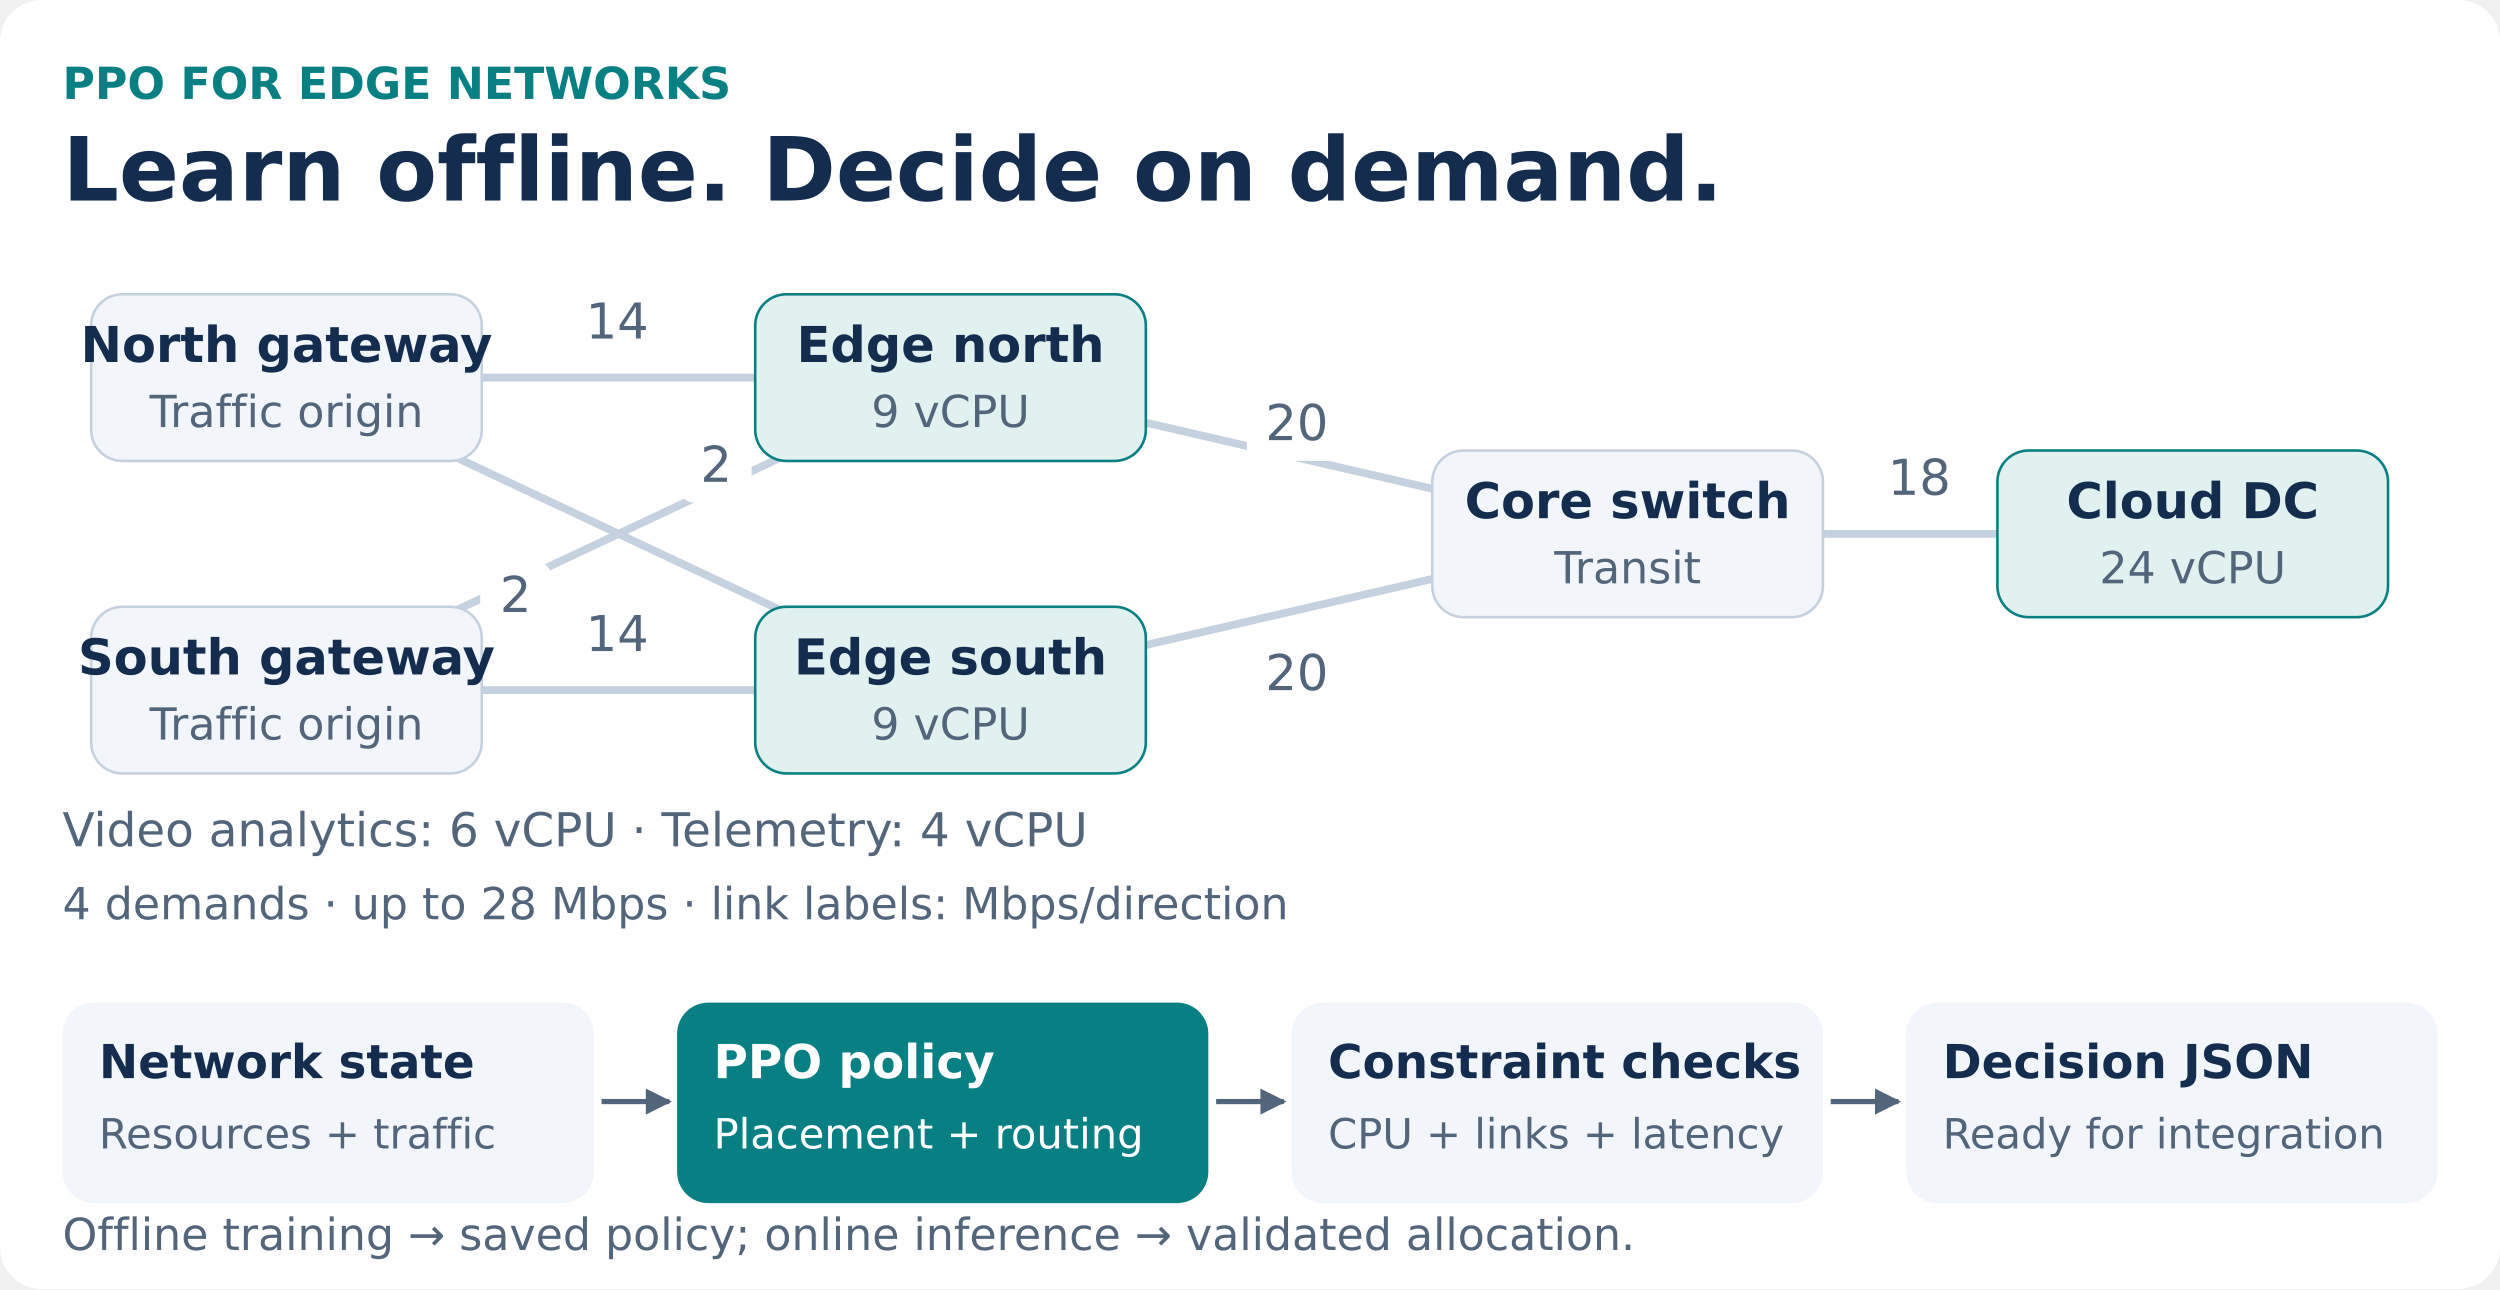
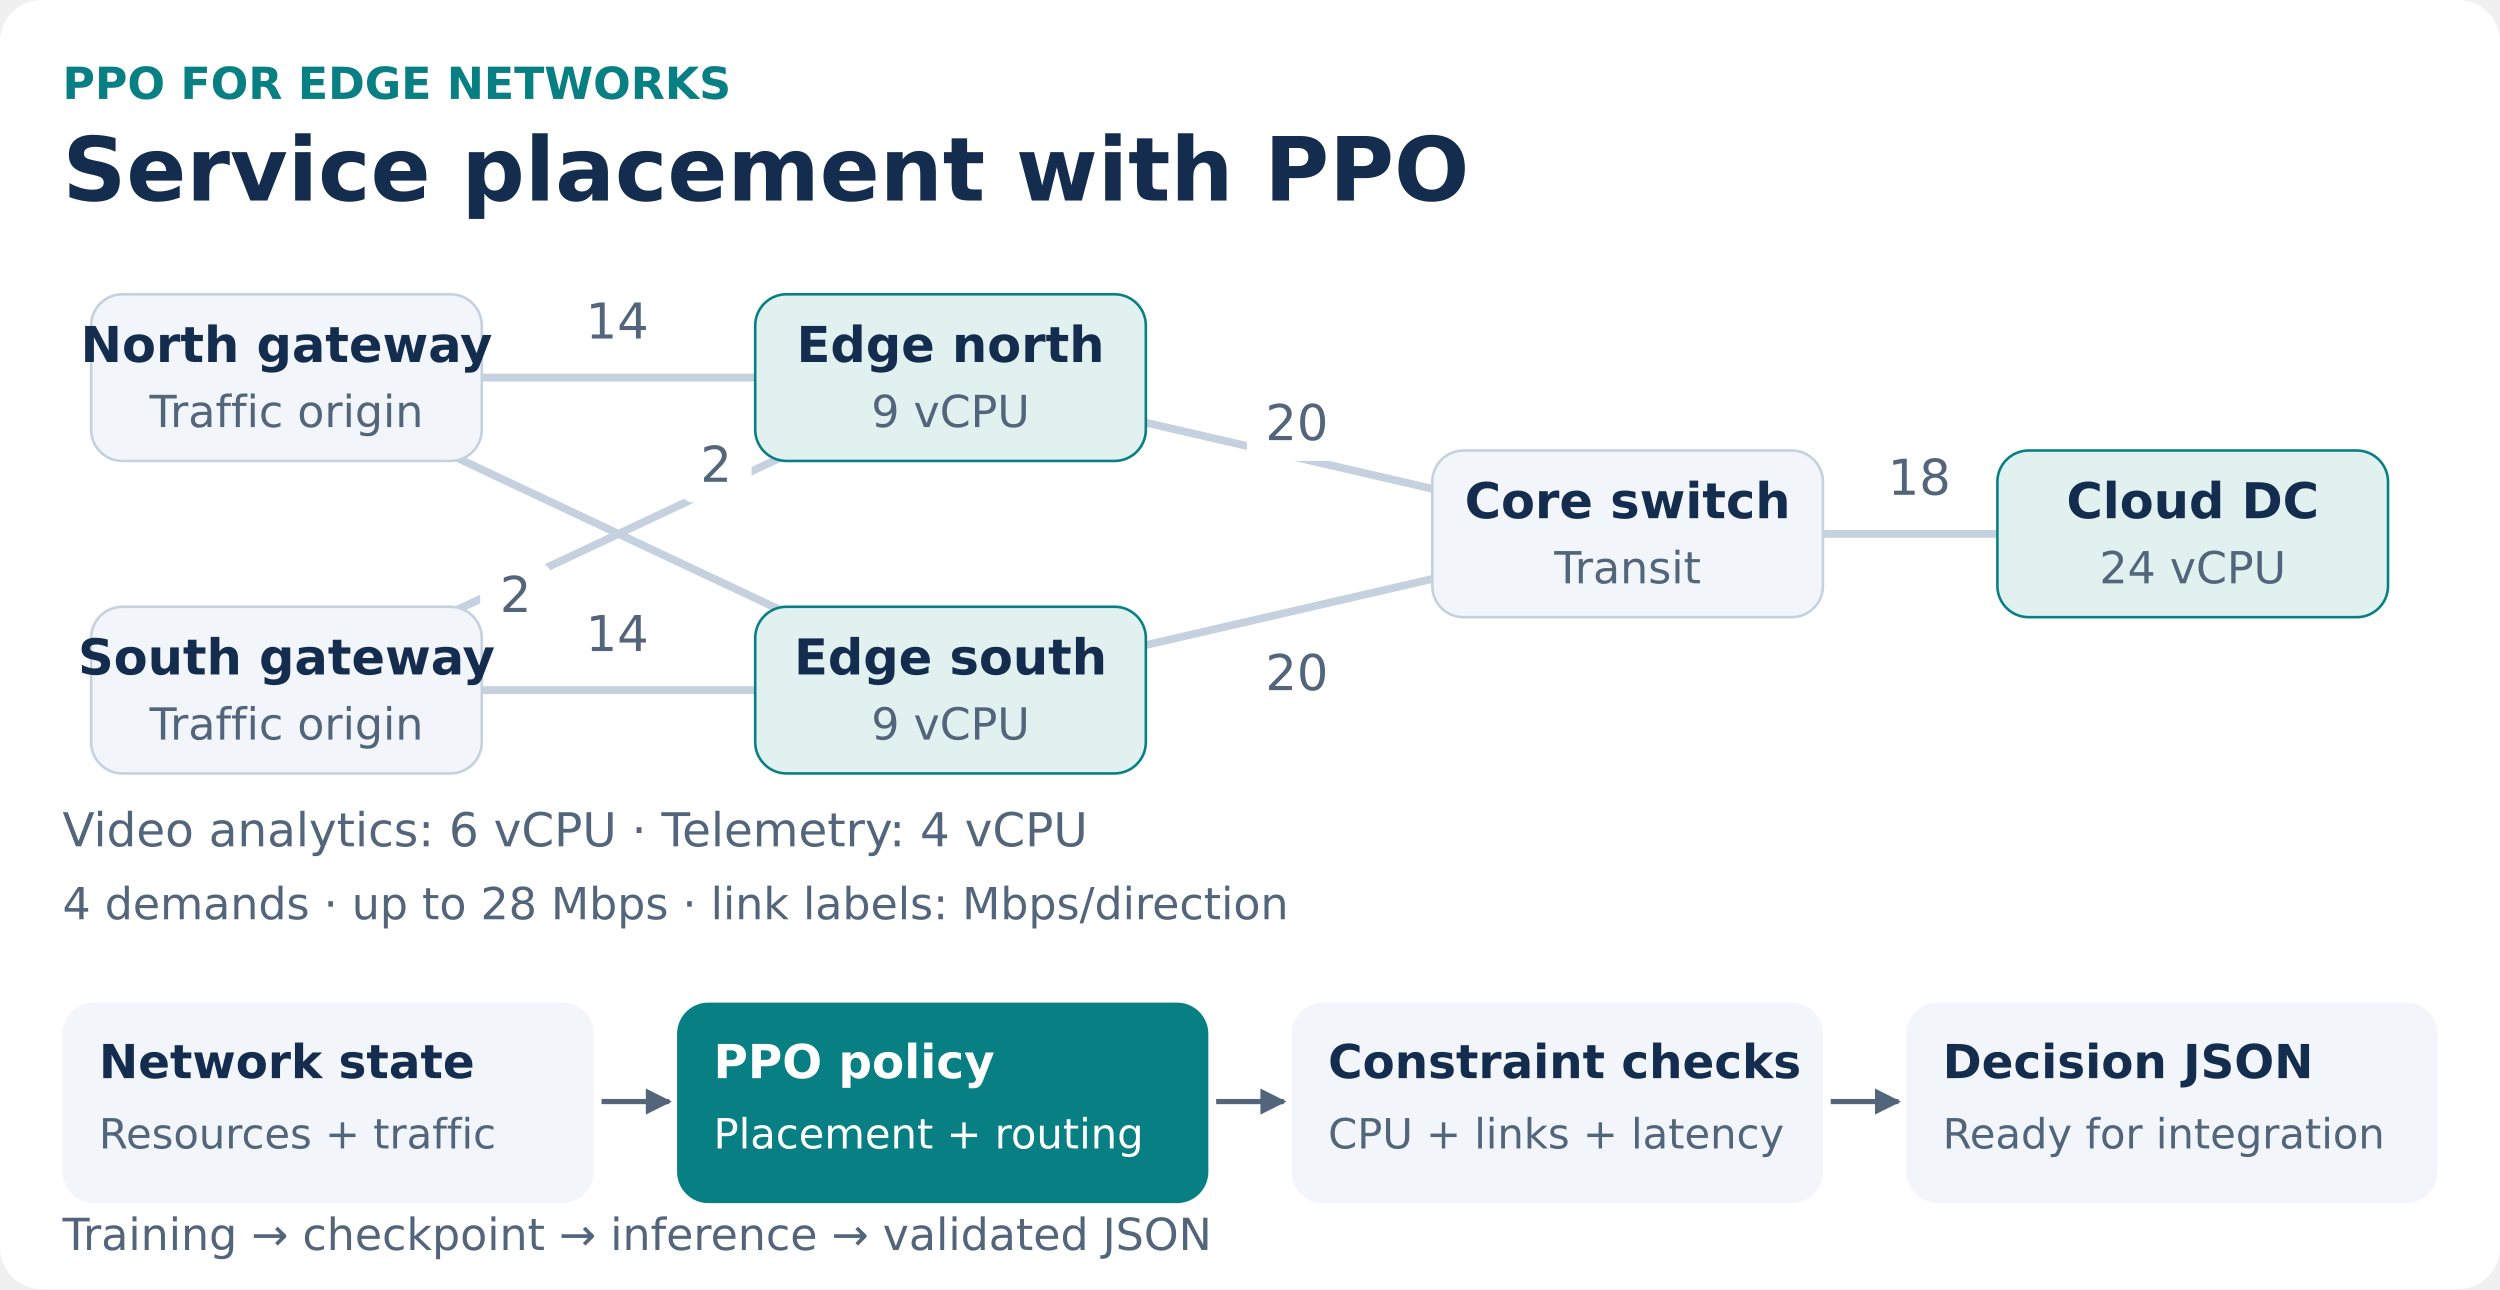
<svg xmlns="http://www.w3.org/2000/svg" width="960" height="495" viewBox="0 0 960 495" role="img" aria-labelledby="title desc">
  <defs>
    <marker id="teal" viewBox="0 0 10 10" refX="9" refY="5" markerWidth="5" markerHeight="5" orient="auto-start-reverse">
      <path d="M0 0 L10 5 L0 10 Z" fill="#087f82" />
    </marker>
    <marker id="blue" viewBox="0 0 10 10" refX="9" refY="5" markerWidth="5" markerHeight="5" orient="auto-start-reverse">
      <path d="M0 0 L10 5 L0 10 Z" fill="#2563a6" />
    </marker>
    <marker id="amber" viewBox="0 0 10 10" refX="9" refY="5" markerWidth="5" markerHeight="5" orient="auto-start-reverse">
      <path d="M0 0 L10 5 L0 10 Z" fill="#a55b0b" />
    </marker>
    <marker id="gray" viewBox="0 0 10 10" refX="9" refY="5" markerWidth="5" markerHeight="5" orient="auto-start-reverse">
      <path d="M0 0 L10 5 L0 10 Z" fill="#52657b" />
    </marker>
  </defs>
  <rect width="960" height="495" rx="16" fill="white" />
  <g font-family="DejaVu Sans, Arial, sans-serif">
    <text x="24" y="38" font-size="17" fill="#087f82" font-weight="700" text-anchor="start">PPO FOR EDGE NETWORKS</text>
-     <text x="24" y="77" font-size="34" fill="#142d4e" font-weight="700" text-anchor="start">Learn offline. Decide on demand.</text>
+     <text x="24" y="77" font-size="34" fill="#142d4e" font-weight="700" text-anchor="start">Service placement with PPO</text>
    <path d="M110 145 L365 145" fill="none" stroke="#c5d1de" stroke-width="3" />
    <path d="M110 145 L365 265" fill="none" stroke="#c5d1de" stroke-width="3" />
    <path d="M110 265 L365 145" fill="none" stroke="#c5d1de" stroke-width="3" />
    <path d="M110 265 L365 265" fill="none" stroke="#c5d1de" stroke-width="3" />
    <path d="M365 145 L625 205" fill="none" stroke="#c5d1de" stroke-width="3" />
    <path d="M365 265 L625 205" fill="none" stroke="#c5d1de" stroke-width="3" />
    <path d="M625 205 L842 205" fill="none" stroke="#c5d1de" stroke-width="3" />
    <rect x="217.79" y="111" width="38.42" height="27" rx="5" fill="white" stroke="none" />
    <text x="237" y="130" font-size="19" fill="#52657b" font-weight="400" text-anchor="middle">14</text>
    <rect x="184.395" y="216" width="27.21" height="27" rx="5" fill="white" stroke="none" />
    <text x="198" y="235" font-size="19" fill="#52657b" font-weight="400" text-anchor="middle">2</text>
    <rect x="261.395" y="166" width="27.21" height="27" rx="5" fill="white" stroke="none" />
    <text x="275" y="185" font-size="19" fill="#52657b" font-weight="400" text-anchor="middle">2</text>
    <rect x="217.79" y="231" width="38.42" height="27" rx="5" fill="white" stroke="none" />
    <text x="237" y="250" font-size="19" fill="#52657b" font-weight="400" text-anchor="middle">14</text>
    <rect x="478.79" y="150" width="38.42" height="27" rx="5" fill="white" stroke="none" />
    <text x="498" y="169" font-size="19" fill="#52657b" font-weight="400" text-anchor="middle">20</text>
    <rect x="478.79" y="246" width="38.42" height="27" rx="5" fill="white" stroke="none" />
    <text x="498" y="265" font-size="19" fill="#52657b" font-weight="400" text-anchor="middle">20</text>
    <rect x="717.79" y="171" width="38.42" height="27" rx="5" fill="white" stroke="none" />
    <text x="737" y="190" font-size="19" fill="#52657b" font-weight="400" text-anchor="middle">18</text>
    <rect x="35" y="113" width="150" height="64" rx="12" fill="#f2f6fa" stroke="#c5d1de" />
    <text x="110" y="139" font-size="19" fill="#142d4e" font-weight="700" text-anchor="middle">North gateway</text>
    <text x="110" y="164" font-size="17" fill="#52657b" font-weight="400" text-anchor="middle">Traffic origin</text>
    <rect x="35" y="233" width="150" height="64" rx="12" fill="#f2f6fa" stroke="#c5d1de" />
    <text x="110" y="259" font-size="19" fill="#142d4e" font-weight="700" text-anchor="middle">South gateway</text>
    <text x="110" y="284" font-size="17" fill="#52657b" font-weight="400" text-anchor="middle">Traffic origin</text>
    <rect x="290" y="113" width="150" height="64" rx="12" fill="#e0f1f0" stroke="#087f82" />
    <text x="365" y="139" font-size="19" fill="#142d4e" font-weight="700" text-anchor="middle">Edge north</text>
    <text x="365" y="164" font-size="17" fill="#52657b" font-weight="400" text-anchor="middle">9 vCPU</text>
    <rect x="290" y="233" width="150" height="64" rx="12" fill="#e0f1f0" stroke="#087f82" />
    <text x="365" y="259" font-size="19" fill="#142d4e" font-weight="700" text-anchor="middle">Edge south</text>
    <text x="365" y="284" font-size="17" fill="#52657b" font-weight="400" text-anchor="middle">9 vCPU</text>
    <rect x="550" y="173" width="150" height="64" rx="12" fill="#f2f6fa" stroke="#c5d1de" />
    <text x="625" y="199" font-size="19" fill="#142d4e" font-weight="700" text-anchor="middle">Core switch</text>
    <text x="625" y="224" font-size="17" fill="#52657b" font-weight="400" text-anchor="middle">Transit</text>
    <rect x="767" y="173" width="150" height="64" rx="12" fill="#e0f1f0" stroke="#087f82" />
    <text x="842" y="199" font-size="19" fill="#142d4e" font-weight="700" text-anchor="middle">Cloud DC</text>
    <text x="842" y="224" font-size="17" fill="#52657b" font-weight="400" text-anchor="middle">24 vCPU</text>
    <text x="24" y="325" font-size="18" fill="#52657b" font-weight="400" text-anchor="start">Video analytics: 6 vCPU · Telemetry: 4 vCPU</text>
    <text x="24" y="353" font-size="17" fill="#52657b" font-weight="400" text-anchor="start">4 demands · up to 28 Mbps · link labels: Mbps/direction</text>
    <rect x="24" y="385" width="204" height="77" rx="12" fill="#f2f6fa" stroke="none" />
    <text x="38" y="414" font-size="18" fill="#142d4e" font-weight="700" text-anchor="start">Network state</text>
    <text x="38" y="441" font-size="16" fill="#52657b" font-weight="400" text-anchor="start">Resources + traffic</text>
    <path d="M231 423 L257 423" fill="none" stroke="#52657b" stroke-width="2" marker-end="url(#gray)" />
    <rect x="260" y="385" width="204" height="77" rx="12" fill="#087f82" stroke="none" />
    <text x="274" y="414" font-size="18" fill="white" font-weight="700" text-anchor="start">PPO policy</text>
    <text x="274" y="441" font-size="16" fill="white" font-weight="400" text-anchor="start">Placement + routing</text>
    <path d="M467 423 L493 423" fill="none" stroke="#52657b" stroke-width="2" marker-end="url(#gray)" />
    <rect x="496" y="385" width="204" height="77" rx="12" fill="#f2f6fa" stroke="none" />
    <text x="510" y="414" font-size="18" fill="#142d4e" font-weight="700" text-anchor="start">Constraint checks</text>
    <text x="510" y="441" font-size="16" fill="#52657b" font-weight="400" text-anchor="start">CPU + links + latency</text>
    <path d="M703 423 L729 423" fill="none" stroke="#52657b" stroke-width="2" marker-end="url(#gray)" />
    <rect x="732" y="385" width="204" height="77" rx="12" fill="#f2f6fa" stroke="none" />
    <text x="746" y="414" font-size="18" fill="#142d4e" font-weight="700" text-anchor="start">Decision JSON</text>
    <text x="746" y="441" font-size="16" fill="#52657b" font-weight="400" text-anchor="start">Ready for integration</text>
-     <text x="24" y="480" font-size="17" fill="#52657b" font-weight="400" text-anchor="start">Offline training → saved policy; online inference → validated allocation.</text>
+     <text x="24" y="480" font-size="17" fill="#52657b" font-weight="400" text-anchor="start">Training → checkpoint → inference → validated JSON</text>
  </g>
</svg>
